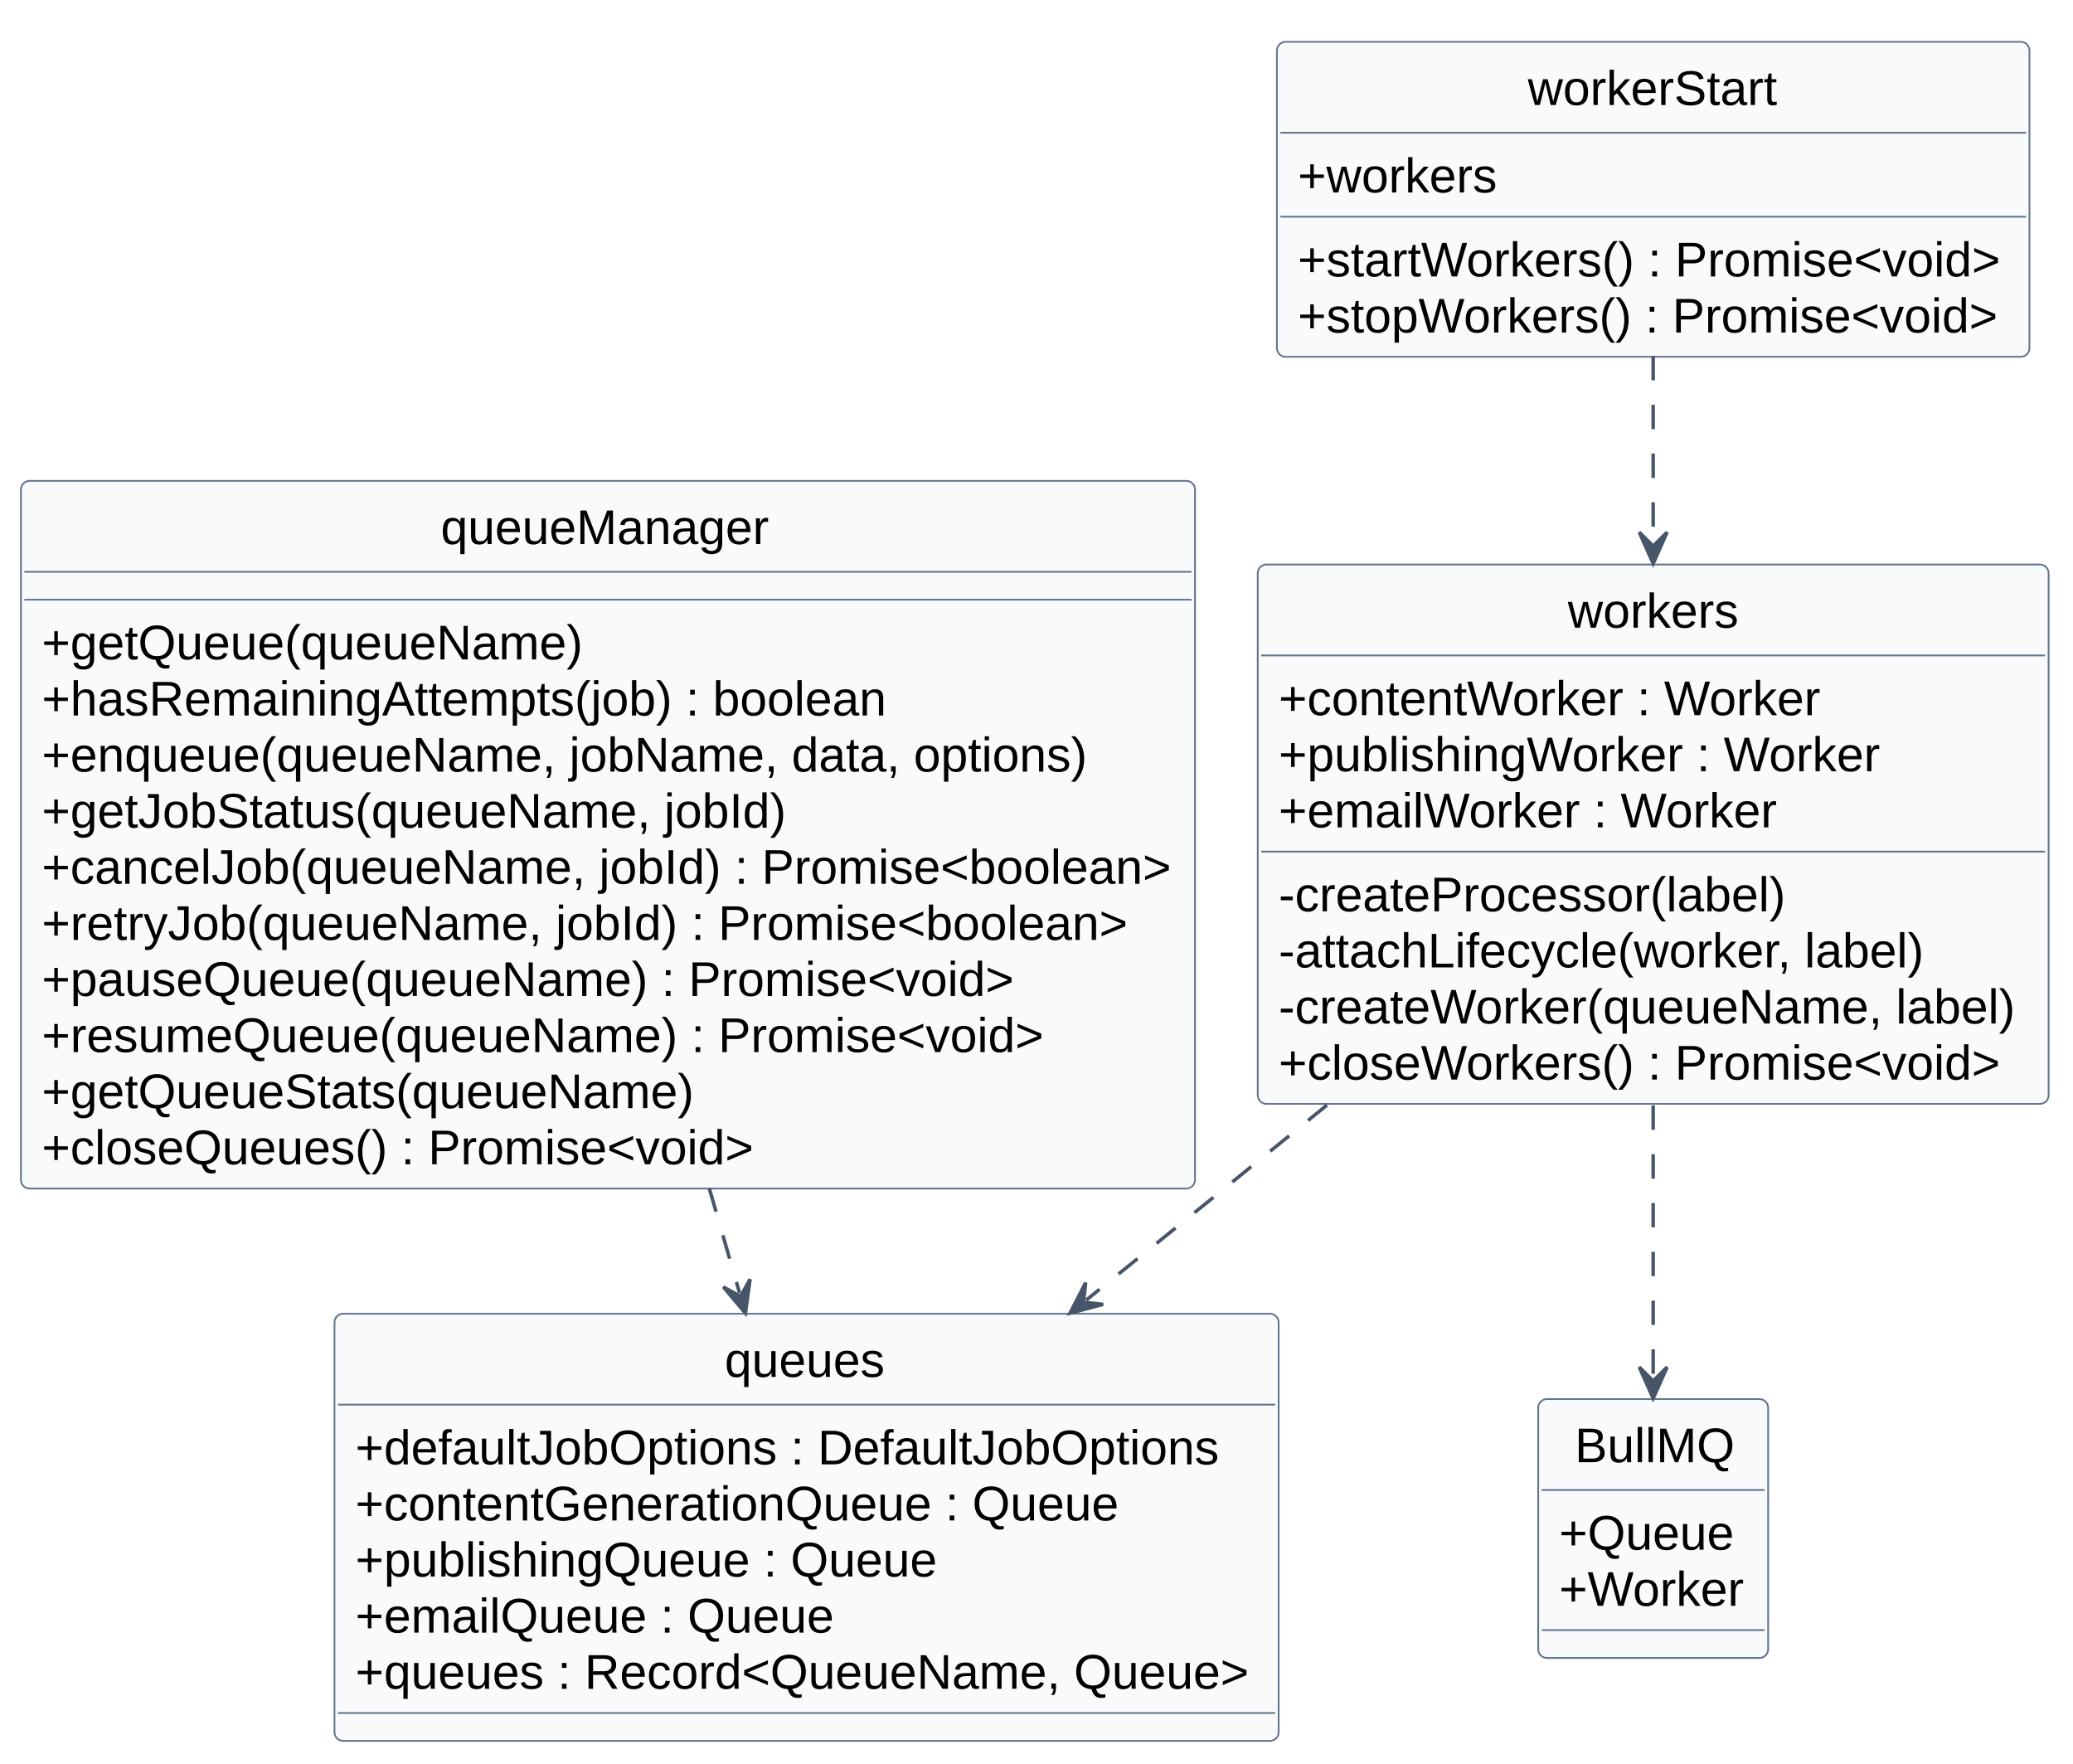
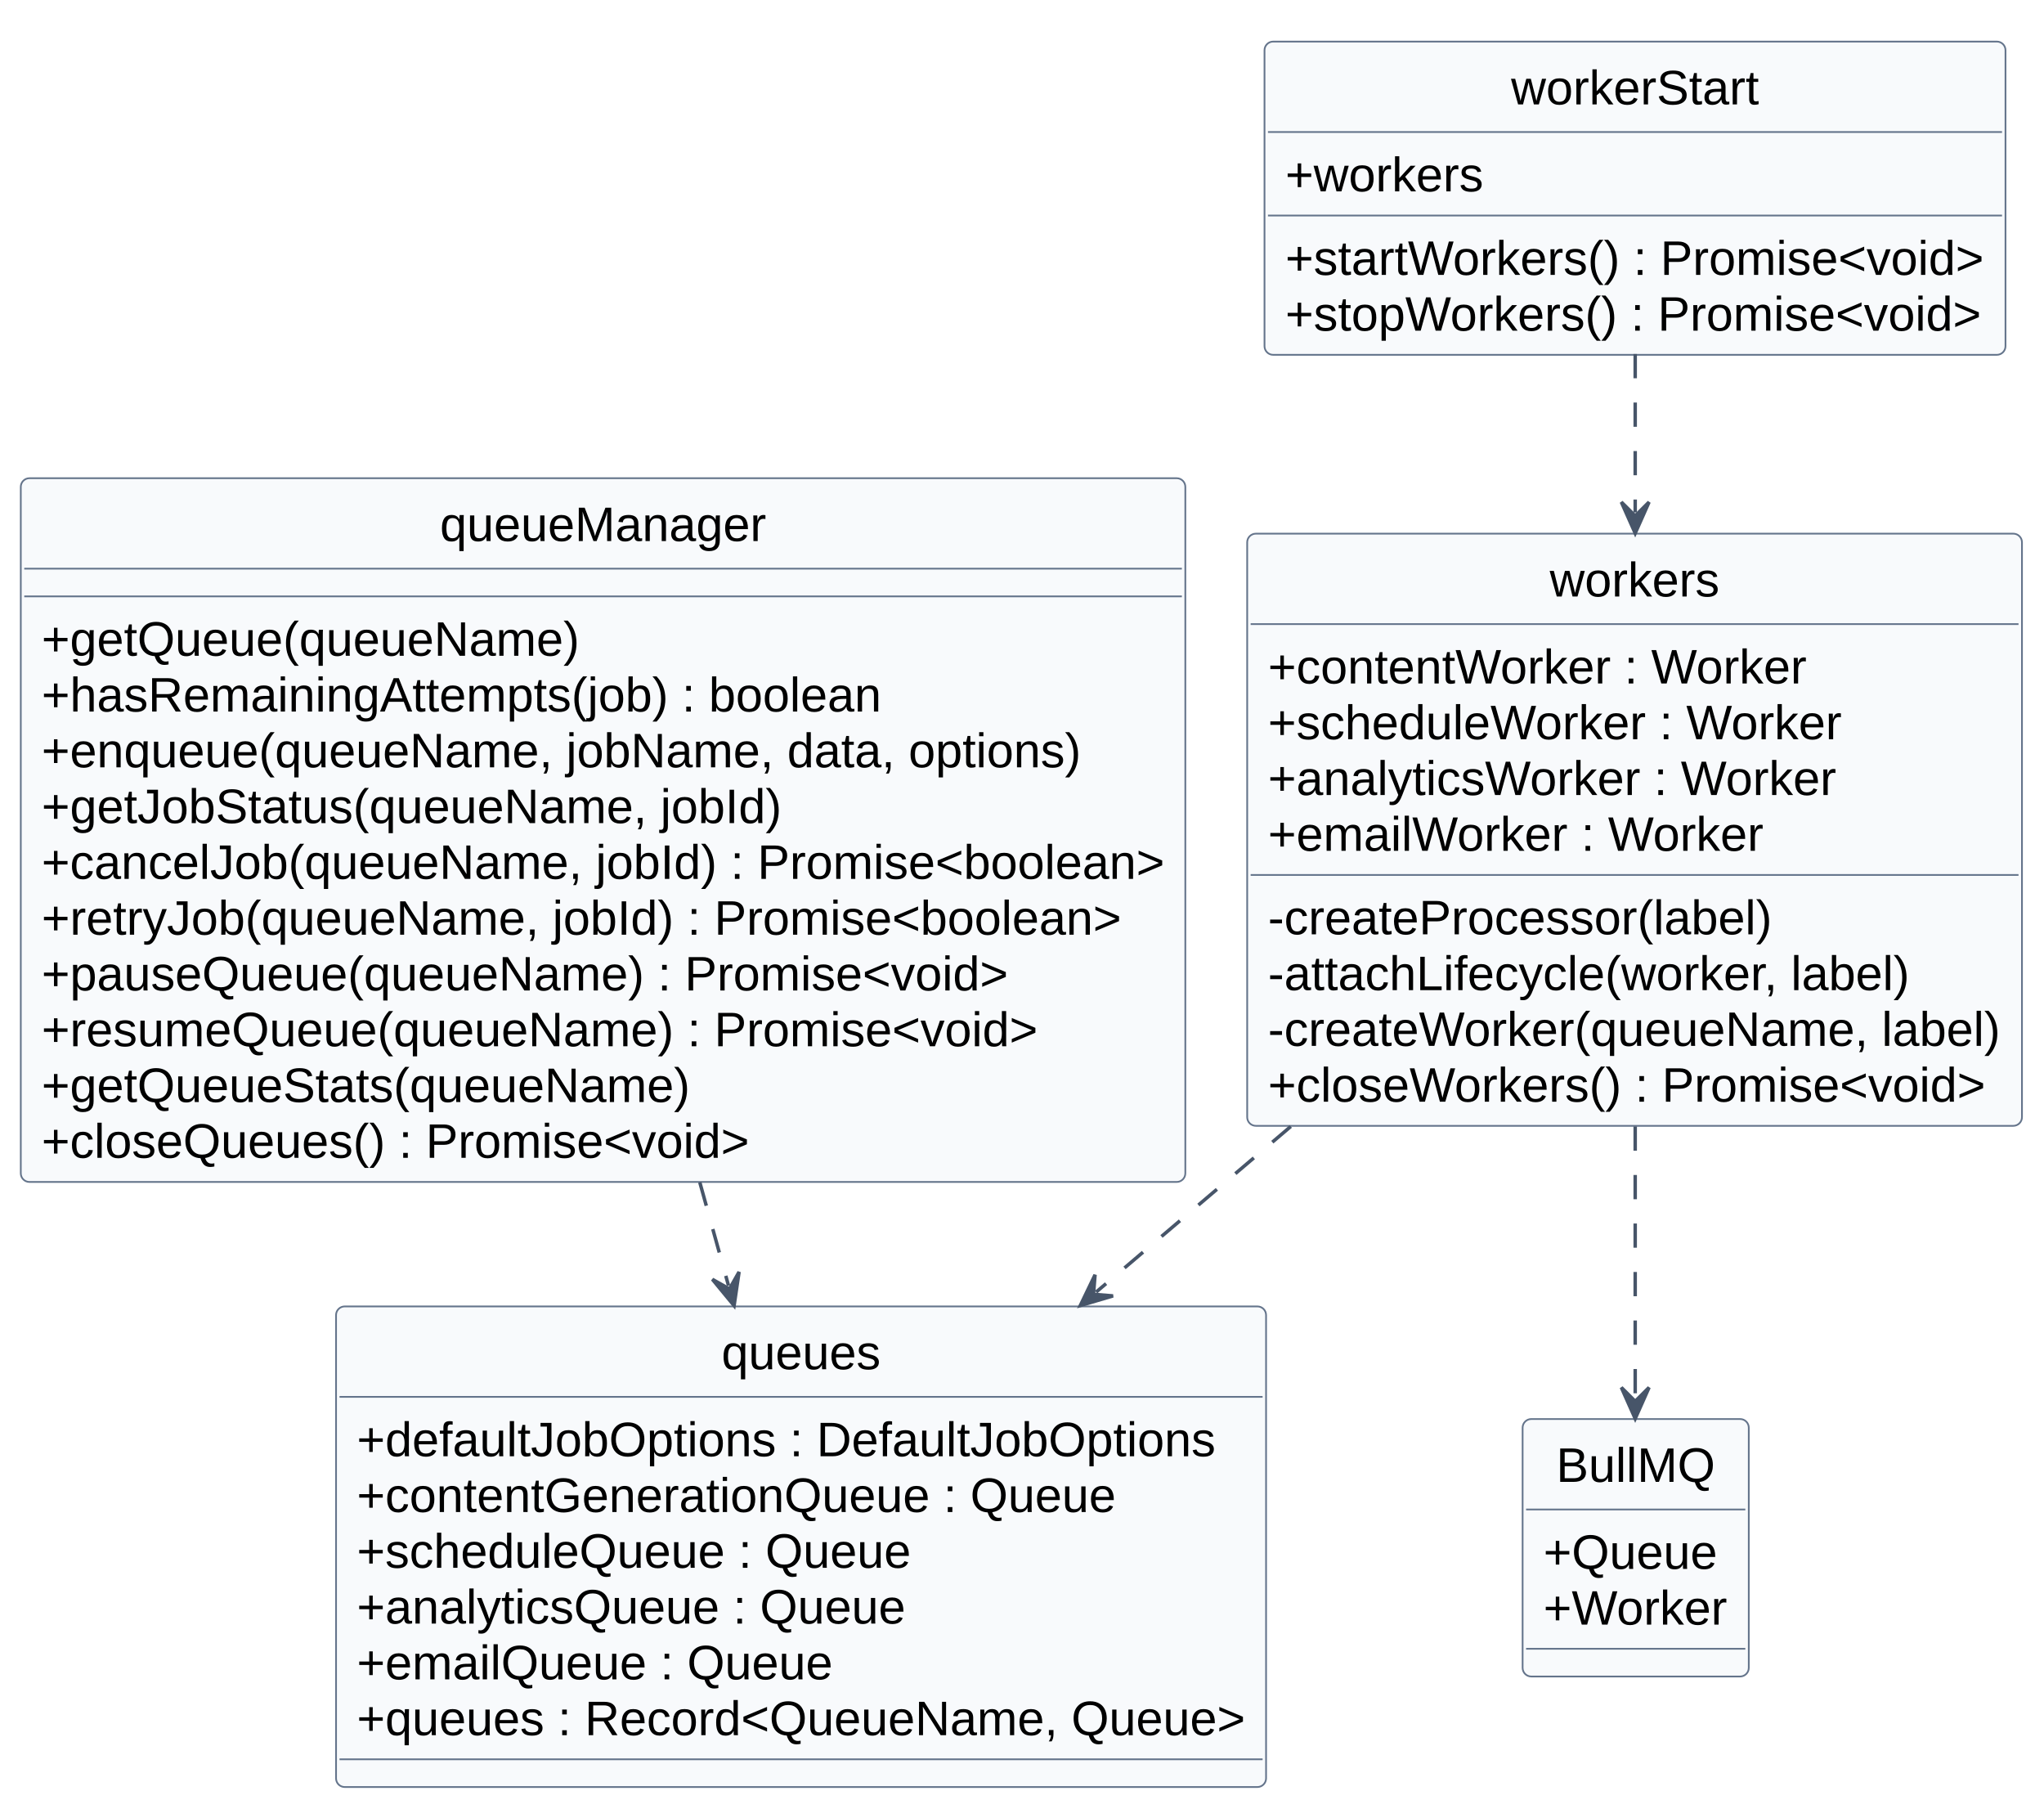
- <svg xmlns="http://www.w3.org/2000/svg" contentStyleType="text/css" height="506px" preserveAspectRatio="none" style="width:595px;height:506px;background:#FFFFFF;" version="1.1" viewBox="0 0 595 506" width="595px" zoomAndPan="magnify">
+ <svg xmlns="http://www.w3.org/2000/svg" contentStyleType="text/css" height="522px" preserveAspectRatio="none" style="width:590px;height:522px;background:#FFFFFF;" version="1.1" viewBox="0 0 590 522" width="590px" zoomAndPan="magnify">
  <defs />
  <g>
    <g id="elem_workerStart">
-       <rect codeLine="17" fill="#F8FAFC" height="90.394" id="workerStart" rx="2.5" ry="2.5" style="stroke:#64748B;stroke-width:0.5;" width="216" x="366.5" y="12" />
-       <text fill="#000000" font-family="Arial" font-size="14" lengthAdjust="spacing" textLength="72" x="438.5" y="30.132">workerStart</text>
-       <line style="stroke:#64748B;stroke-width:0.5;" x1="367.5" x2="581.5" y1="38.099" y2="38.099" />
-       <text fill="#000000" font-family="Arial" font-size="14" lengthAdjust="spacing" textLength="57" x="372.5" y="55.23">+workers</text>
-       <line style="stroke:#64748B;stroke-width:0.5;" x1="367.5" x2="581.5" y1="62.197" y2="62.197" />
-       <text fill="#000000" font-family="Arial" font-size="14" lengthAdjust="spacing" textLength="204" x="372.5" y="79.329">+startWorkers() : Promise&lt;void&gt;</text>
-       <text fill="#000000" font-family="Arial" font-size="14" lengthAdjust="spacing" textLength="203" x="372.5" y="95.428">+stopWorkers() : Promise&lt;void&gt;</text>
+       <rect codeLine="17" fill="#F8FAFC" height="90.394" id="workerStart" rx="2.5" ry="2.5" style="stroke:#64748B;stroke-width:0.5;" width="213.886" x="365" y="12" />
+       <text fill="#000000" font-family="Arial" font-size="14" lengthAdjust="spacing" textLength="71.572" x="436.157" y="30.132">workerStart</text>
+       <line style="stroke:#64748B;stroke-width:0.5;" x1="366" x2="577.886" y1="38.099" y2="38.099" />
+       <text fill="#000000" font-family="Arial" font-size="14" lengthAdjust="spacing" textLength="57.183" x="371" y="55.23">+workers</text>
+       <line style="stroke:#64748B;stroke-width:0.5;" x1="366" x2="577.886" y1="62.197" y2="62.197" />
+       <text fill="#000000" font-family="Arial" font-size="14" lengthAdjust="spacing" textLength="201.886" x="371" y="79.329">+startWorkers() : Promise&lt;void&gt;</text>
+       <text fill="#000000" font-family="Arial" font-size="14" lengthAdjust="spacing" textLength="201.12" x="371" y="95.428">+stopWorkers() : Promise&lt;void&gt;</text>
    </g>
    <g id="elem_workers">
-       <rect codeLine="23" fill="#F8FAFC" height="154.789" id="workers" rx="2.5" ry="2.5" style="stroke:#64748B;stroke-width:0.5;" width="227" x="361" y="162" />
-       <text fill="#000000" font-family="Arial" font-size="14" lengthAdjust="spacing" textLength="49" x="450" y="180.132">workers</text>
-       <line style="stroke:#64748B;stroke-width:0.5;" x1="362" x2="587" y1="188.099" y2="188.099" />
-       <text fill="#000000" font-family="Arial" font-size="14" lengthAdjust="spacing" textLength="159" x="367" y="205.231">+contentWorker : Worker</text>
-       <text fill="#000000" font-family="Arial" font-size="14" lengthAdjust="spacing" textLength="176" x="367" y="221.329">+publishingWorker : Worker</text>
-       <text fill="#000000" font-family="Arial" font-size="14" lengthAdjust="spacing" textLength="145" x="367" y="237.428">+emailWorker : Worker</text>
-       <line style="stroke:#64748B;stroke-width:0.5;" x1="362" x2="587" y1="244.394" y2="244.394" />
-       <text fill="#000000" font-family="Arial" font-size="14" lengthAdjust="spacing" textLength="149" x="367" y="261.526">-createProcessor(label)</text>
-       <text fill="#000000" font-family="Arial" font-size="14" lengthAdjust="spacing" textLength="189" x="367" y="277.625">-attachLifecycle(worker, label)</text>
-       <text fill="#000000" font-family="Arial" font-size="14" lengthAdjust="spacing" textLength="215" x="367" y="293.724">-createWorker(queueName, label)</text>
-       <text fill="#000000" font-family="Arial" font-size="14" lengthAdjust="spacing" textLength="209" x="367" y="309.822">+closeWorkers() : Promise&lt;void&gt;</text>
+       <rect codeLine="23" fill="#F8FAFC" height="170.888" id="workers" rx="2.5" ry="2.5" style="stroke:#64748B;stroke-width:0.5;" width="223.641" x="360" y="154" />
+       <text fill="#000000" font-family="Arial" font-size="14" lengthAdjust="spacing" textLength="49.007" x="447.317" y="172.132">workers</text>
+       <line style="stroke:#64748B;stroke-width:0.5;" x1="361" x2="582.641" y1="180.099" y2="180.099" />
+       <text fill="#000000" font-family="Arial" font-size="14" lengthAdjust="spacing" textLength="155.989" x="366" y="197.231">+contentWorker : Worker</text>
+       <text fill="#000000" font-family="Arial" font-size="14" lengthAdjust="spacing" textLength="166.106" x="366" y="213.329">+scheduleWorker : Worker</text>
+       <text fill="#000000" font-family="Arial" font-size="14" lengthAdjust="spacing" textLength="164.534" x="366" y="229.428">+analyticsWorker : Worker</text>
+       <text fill="#000000" font-family="Arial" font-size="14" lengthAdjust="spacing" textLength="143.52" x="366" y="245.526">+emailWorker : Worker</text>
+       <line style="stroke:#64748B;stroke-width:0.5;" x1="361" x2="582.641" y1="252.493" y2="252.493" />
+       <text fill="#000000" font-family="Arial" font-size="14" lengthAdjust="spacing" textLength="145.496" x="366" y="269.625">-createProcessor(label)</text>
+       <text fill="#000000" font-family="Arial" font-size="14" lengthAdjust="spacing" textLength="185.958" x="366" y="285.724">-attachLifecycle(worker, label)</text>
+       <text fill="#000000" font-family="Arial" font-size="14" lengthAdjust="spacing" textLength="211.641" x="366" y="301.822">-createWorker(queueName, label)</text>
+       <text fill="#000000" font-family="Arial" font-size="14" lengthAdjust="spacing" textLength="207.341" x="366" y="317.921">+closeWorkers() : Promise&lt;void&gt;</text>
    </g>
    <g id="elem_queues">
-       <rect codeLine="33" fill="#F8FAFC" height="122.592" id="queues" rx="2.5" ry="2.5" style="stroke:#64748B;stroke-width:0.5;" width="271" x="96" y="377" />
-       <text fill="#000000" font-family="Arial" font-size="14" lengthAdjust="spacing" textLength="47" x="208" y="395.132">queues</text>
-       <line style="stroke:#64748B;stroke-width:0.5;" x1="97" x2="366" y1="403.099" y2="403.099" />
-       <text fill="#000000" font-family="Arial" font-size="14" lengthAdjust="spacing" textLength="250" x="102" y="420.231">+defaultJobOptions : DefaultJobOptions</text>
-       <text fill="#000000" font-family="Arial" font-size="14" lengthAdjust="spacing" textLength="224" x="102" y="436.329">+contentGenerationQueue : Queue</text>
-       <text fill="#000000" font-family="Arial" font-size="14" lengthAdjust="spacing" textLength="170" x="102" y="452.428">+publishingQueue : Queue</text>
-       <text fill="#000000" font-family="Arial" font-size="14" lengthAdjust="spacing" textLength="139" x="102" y="468.526">+emailQueue : Queue</text>
-       <text fill="#000000" font-family="Arial" font-size="14" lengthAdjust="spacing" textLength="259" x="102" y="484.625">+queues : Record&lt;QueueName, Queue&gt;</text>
-       <line style="stroke:#64748B;stroke-width:0.5;" x1="97" x2="366" y1="491.592" y2="491.592" />
+       <rect codeLine="34" fill="#F8FAFC" height="138.69" id="queues" rx="2.5" ry="2.5" style="stroke:#64748B;stroke-width:0.5;" width="268.45" x="97" y="377" />
+       <text fill="#000000" font-family="Arial" font-size="14" lengthAdjust="spacing" textLength="45.931" x="208.26" y="395.132">queues</text>
+       <line style="stroke:#64748B;stroke-width:0.5;" x1="98" x2="364.45" y1="403.099" y2="403.099" />
+       <text fill="#000000" font-family="Arial" font-size="14" lengthAdjust="spacing" textLength="247.878" x="103" y="420.231">+defaultJobOptions : DefaultJobOptions</text>
+       <text fill="#000000" font-family="Arial" font-size="14" lengthAdjust="spacing" textLength="219.106" x="103" y="436.329">+contentGenerationQueue : Queue</text>
+       <text fill="#000000" font-family="Arial" font-size="14" lengthAdjust="spacing" textLength="159.954" x="103" y="452.428">+scheduleQueue : Queue</text>
+       <text fill="#000000" font-family="Arial" font-size="14" lengthAdjust="spacing" textLength="158.382" x="103" y="468.526">+analyticsQueue : Queue</text>
+       <text fill="#000000" font-family="Arial" font-size="14" lengthAdjust="spacing" textLength="137.368" x="103" y="484.625">+emailQueue : Queue</text>
+       <text fill="#000000" font-family="Arial" font-size="14" lengthAdjust="spacing" textLength="256.45" x="103" y="500.724">+queues : Record&lt;QueueName, Queue&gt;</text>
+       <line style="stroke:#64748B;stroke-width:0.5;" x1="98" x2="364.45" y1="507.69" y2="507.69" />
    </g>
    <g id="elem_queueManager">
-       <rect codeLine="41" fill="#F8FAFC" height="203.085" id="queueManager" rx="2.5" ry="2.5" style="stroke:#64748B;stroke-width:0.5;" width="337" x="6" y="138" />
-       <text fill="#000000" font-family="Arial" font-size="14" lengthAdjust="spacing" textLength="96" x="126.5" y="156.132">queueManager</text>
-       <line style="stroke:#64748B;stroke-width:0.5;" x1="7" x2="342" y1="164.099" y2="164.099" />
-       <line style="stroke:#64748B;stroke-width:0.5;" x1="7" x2="342" y1="172.099" y2="172.099" />
-       <text fill="#000000" font-family="Arial" font-size="14" lengthAdjust="spacing" textLength="157" x="12" y="189.231">+getQueue(queueName)</text>
-       <text fill="#000000" font-family="Arial" font-size="14" lengthAdjust="spacing" textLength="245" x="12" y="205.329">+hasRemainingAttempts(job) : boolean</text>
-       <text fill="#000000" font-family="Arial" font-size="14" lengthAdjust="spacing" textLength="303" x="12" y="221.428">+enqueue(queueName, jobName, data, options)</text>
-       <text fill="#000000" font-family="Arial" font-size="14" lengthAdjust="spacing" textLength="214" x="12" y="237.526">+getJobStatus(queueName, jobId)</text>
-       <text fill="#000000" font-family="Arial" font-size="14" lengthAdjust="spacing" textLength="325" x="12" y="253.625">+cancelJob(queueName, jobId) : Promise&lt;boolean&gt;</text>
-       <text fill="#000000" font-family="Arial" font-size="14" lengthAdjust="spacing" textLength="313" x="12" y="269.724">+retryJob(queueName, jobId) : Promise&lt;boolean&gt;</text>
-       <text fill="#000000" font-family="Arial" font-size="14" lengthAdjust="spacing" textLength="281" x="12" y="285.822">+pauseQueue(queueName) : Promise&lt;void&gt;</text>
-       <text fill="#000000" font-family="Arial" font-size="14" lengthAdjust="spacing" textLength="289" x="12" y="301.921">+resumeQueue(queueName) : Promise&lt;void&gt;</text>
-       <text fill="#000000" font-family="Arial" font-size="14" lengthAdjust="spacing" textLength="189" x="12" y="318.019">+getQueueStats(queueName)</text>
-       <text fill="#000000" font-family="Arial" font-size="14" lengthAdjust="spacing" textLength="206" x="12" y="334.118">+closeQueues() : Promise&lt;void&gt;</text>
+       <rect codeLine="43" fill="#F8FAFC" height="203.085" id="queueManager" rx="2.5" ry="2.5" style="stroke:#64748B;stroke-width:0.5;" width="336.147" x="6" y="138" />
+       <text fill="#000000" font-family="Arial" font-size="14" lengthAdjust="spacing" textLength="94.186" x="126.981" y="156.132">queueManager</text>
+       <line style="stroke:#64748B;stroke-width:0.5;" x1="7" x2="341.147" y1="164.099" y2="164.099" />
+       <line style="stroke:#64748B;stroke-width:0.5;" x1="7" x2="341.147" y1="172.099" y2="172.099" />
+       <text fill="#000000" font-family="Arial" font-size="14" lengthAdjust="spacing" textLength="155.272" x="12" y="189.231">+getQueue(queueName)</text>
+       <text fill="#000000" font-family="Arial" font-size="14" lengthAdjust="spacing" textLength="242.416" x="12" y="205.329">+hasRemainingAttempts(job) : boolean</text>
+       <text fill="#000000" font-family="Arial" font-size="14" lengthAdjust="spacing" textLength="300.036" x="12" y="221.428">+enqueue(queueName, jobName, data, options)</text>
+       <text fill="#000000" font-family="Arial" font-size="14" lengthAdjust="spacing" textLength="213.637" x="12" y="237.526">+getJobStatus(queueName, jobId)</text>
+       <text fill="#000000" font-family="Arial" font-size="14" lengthAdjust="spacing" textLength="324.147" x="12" y="253.625">+cancelJob(queueName, jobId) : Promise&lt;boolean&gt;</text>
+       <text fill="#000000" font-family="Arial" font-size="14" lengthAdjust="spacing" textLength="311.678" x="12" y="269.724">+retryJob(queueName, jobId) : Promise&lt;boolean&gt;</text>
+       <text fill="#000000" font-family="Arial" font-size="14" lengthAdjust="spacing" textLength="279.002" x="12" y="285.822">+pauseQueue(queueName) : Promise&lt;void&gt;</text>
+       <text fill="#000000" font-family="Arial" font-size="14" lengthAdjust="spacing" textLength="287.54" x="12" y="301.921">+resumeQueue(queueName) : Promise&lt;void&gt;</text>
+       <text fill="#000000" font-family="Arial" font-size="14" lengthAdjust="spacing" textLength="187.175" x="12" y="318.019">+getQueueStats(queueName)</text>
+       <text fill="#000000" font-family="Arial" font-size="14" lengthAdjust="spacing" textLength="204.265" x="12" y="334.118">+closeQueues() : Promise&lt;void&gt;</text>
    </g>
    <g id="elem_bullmq">
-       <rect codeLine="54" fill="#F8FAFC" height="74.296" id="bullmq" rx="2.5" ry="2.5" style="stroke:#64748B;stroke-width:0.5;" width="66" x="441.5" y="401.5" />
-       <text fill="#000000" font-family="Arial" font-size="14" lengthAdjust="spacing" textLength="45" x="452" y="419.632">BullMQ</text>
-       <line style="stroke:#64748B;stroke-width:0.5;" x1="442.5" x2="506.5" y1="427.599" y2="427.599" />
-       <text fill="#000000" font-family="Arial" font-size="14" lengthAdjust="spacing" textLength="51" x="447.5" y="444.731">+Queue</text>
-       <text fill="#000000" font-family="Arial" font-size="14" lengthAdjust="spacing" textLength="54" x="447.5" y="460.829">+Worker</text>
-       <line style="stroke:#64748B;stroke-width:0.5;" x1="442.5" x2="506.5" y1="467.796" y2="467.796" />
+       <rect codeLine="56" fill="#F8FAFC" height="74.296" id="bullmq" rx="2.5" ry="2.5" style="stroke:#64748B;stroke-width:0.5;" width="65.286" x="439.5" y="409.5" />
+       <text fill="#000000" font-family="Arial" font-size="14" lengthAdjust="spacing" textLength="45.897" x="449.195" y="427.632">BullMQ</text>
+       <line style="stroke:#64748B;stroke-width:0.5;" x1="440.5" x2="503.786" y1="435.599" y2="435.599" />
+       <text fill="#000000" font-family="Arial" font-size="14" lengthAdjust="spacing" textLength="50.21" x="445.5" y="452.731">+Queue</text>
+       <text fill="#000000" font-family="Arial" font-size="14" lengthAdjust="spacing" textLength="53.286" x="445.5" y="468.829">+Worker</text>
+       <line style="stroke:#64748B;stroke-width:0.5;" x1="440.5" x2="503.786" y1="475.796" y2="475.796" />
    </g>
-     <polygon fill="#475569" points="474.5,161.727,478.5,152.727,474.5,156.727,470.5,152.727,474.5,161.727" style="stroke:#475569;stroke-width:1.0;" />
-     <path d="M474.5,102.155 C474.5,120.107 474.5,135.384 474.5,155.727 " fill="none" style="stroke:#475569;stroke-width:1.0;stroke-dasharray:7.0,7.0;" />
-     <polygon fill="#475569" points="307.108,376.846,316.627,374.318,311.003,373.711,311.61,368.087,307.108,376.846" style="stroke:#475569;stroke-width:1.0;" />
-     <path d="M380.878,317.123 C370.968,325.195 361.033,333.273 351.5,341 C337.17,352.616 326.521,361.218 311.781,373.084 " fill="none" style="stroke:#475569;stroke-width:1.0;stroke-dasharray:7.0,7.0;" />
-     <polygon fill="#475569" points="474.5,401.317,478.5,392.317,474.5,396.317,470.5,392.317,474.5,401.317" style="stroke:#475569;stroke-width:1.0;" />
-     <path d="M474.5,317.229 C474.5,346.183 474.5,371.778 474.5,395.317 " fill="none" style="stroke:#475569;stroke-width:1.0;stroke-dasharray:7.0,7.0;" />
-     <polygon fill="#475569" points="213.951,376.85,215.292,367.092,212.562,372.047,207.607,369.316,213.951,376.85" style="stroke:#475569;stroke-width:1.0;" />
-     <path d="M203.584,341.02 C207.125,353.257 208.986,359.688 212.284,371.086 " fill="none" style="stroke:#475569;stroke-width:1.0;stroke-dasharray:7.0,7.0;" />
+     <polygon fill="#475569" points="472,153.884,476,144.884,472,148.884,468,144.884,472,153.884" style="stroke:#475569;stroke-width:1.0;" />
+     <path d="M472,102.155 C472,117.811 472,129.995 472,147.884 " fill="none" style="stroke:#475569;stroke-width:1.0;stroke-dasharray:7.0,7.0;" />
+     <polygon fill="#475569" points="311.826,376.748,321.273,373.964,315.634,373.508,316.089,367.87,311.826,376.748" style="stroke:#475569;stroke-width:1.0;" />
+     <path d="M372.585,325.065 C352.358,342.271 335.883,356.284 316.396,372.86 " fill="none" style="stroke:#475569;stroke-width:1.0;stroke-dasharray:7.0,7.0;" />
+     <polygon fill="#475569" points="472,409.39,476,400.39,472,404.39,468,400.39,472,409.39" style="stroke:#475569;stroke-width:1.0;" />
+     <path d="M472,325.065 C472,354.513 472,379.999 472,403.39 " fill="none" style="stroke:#475569;stroke-width:1.0;stroke-dasharray:7.0,7.0;" />
+     <polygon fill="#475569" points="211.893,376.78,213.335,367.038,210.553,371.963,205.628,369.181,211.893,376.78" style="stroke:#475569;stroke-width:1.0;" />
+     <path d="M201.999,341.198 C205.349,353.248 207.102,359.55 210.285,371 " fill="none" style="stroke:#475569;stroke-width:1.0;stroke-dasharray:7.0,7.0;" />
  </g>
</svg>
